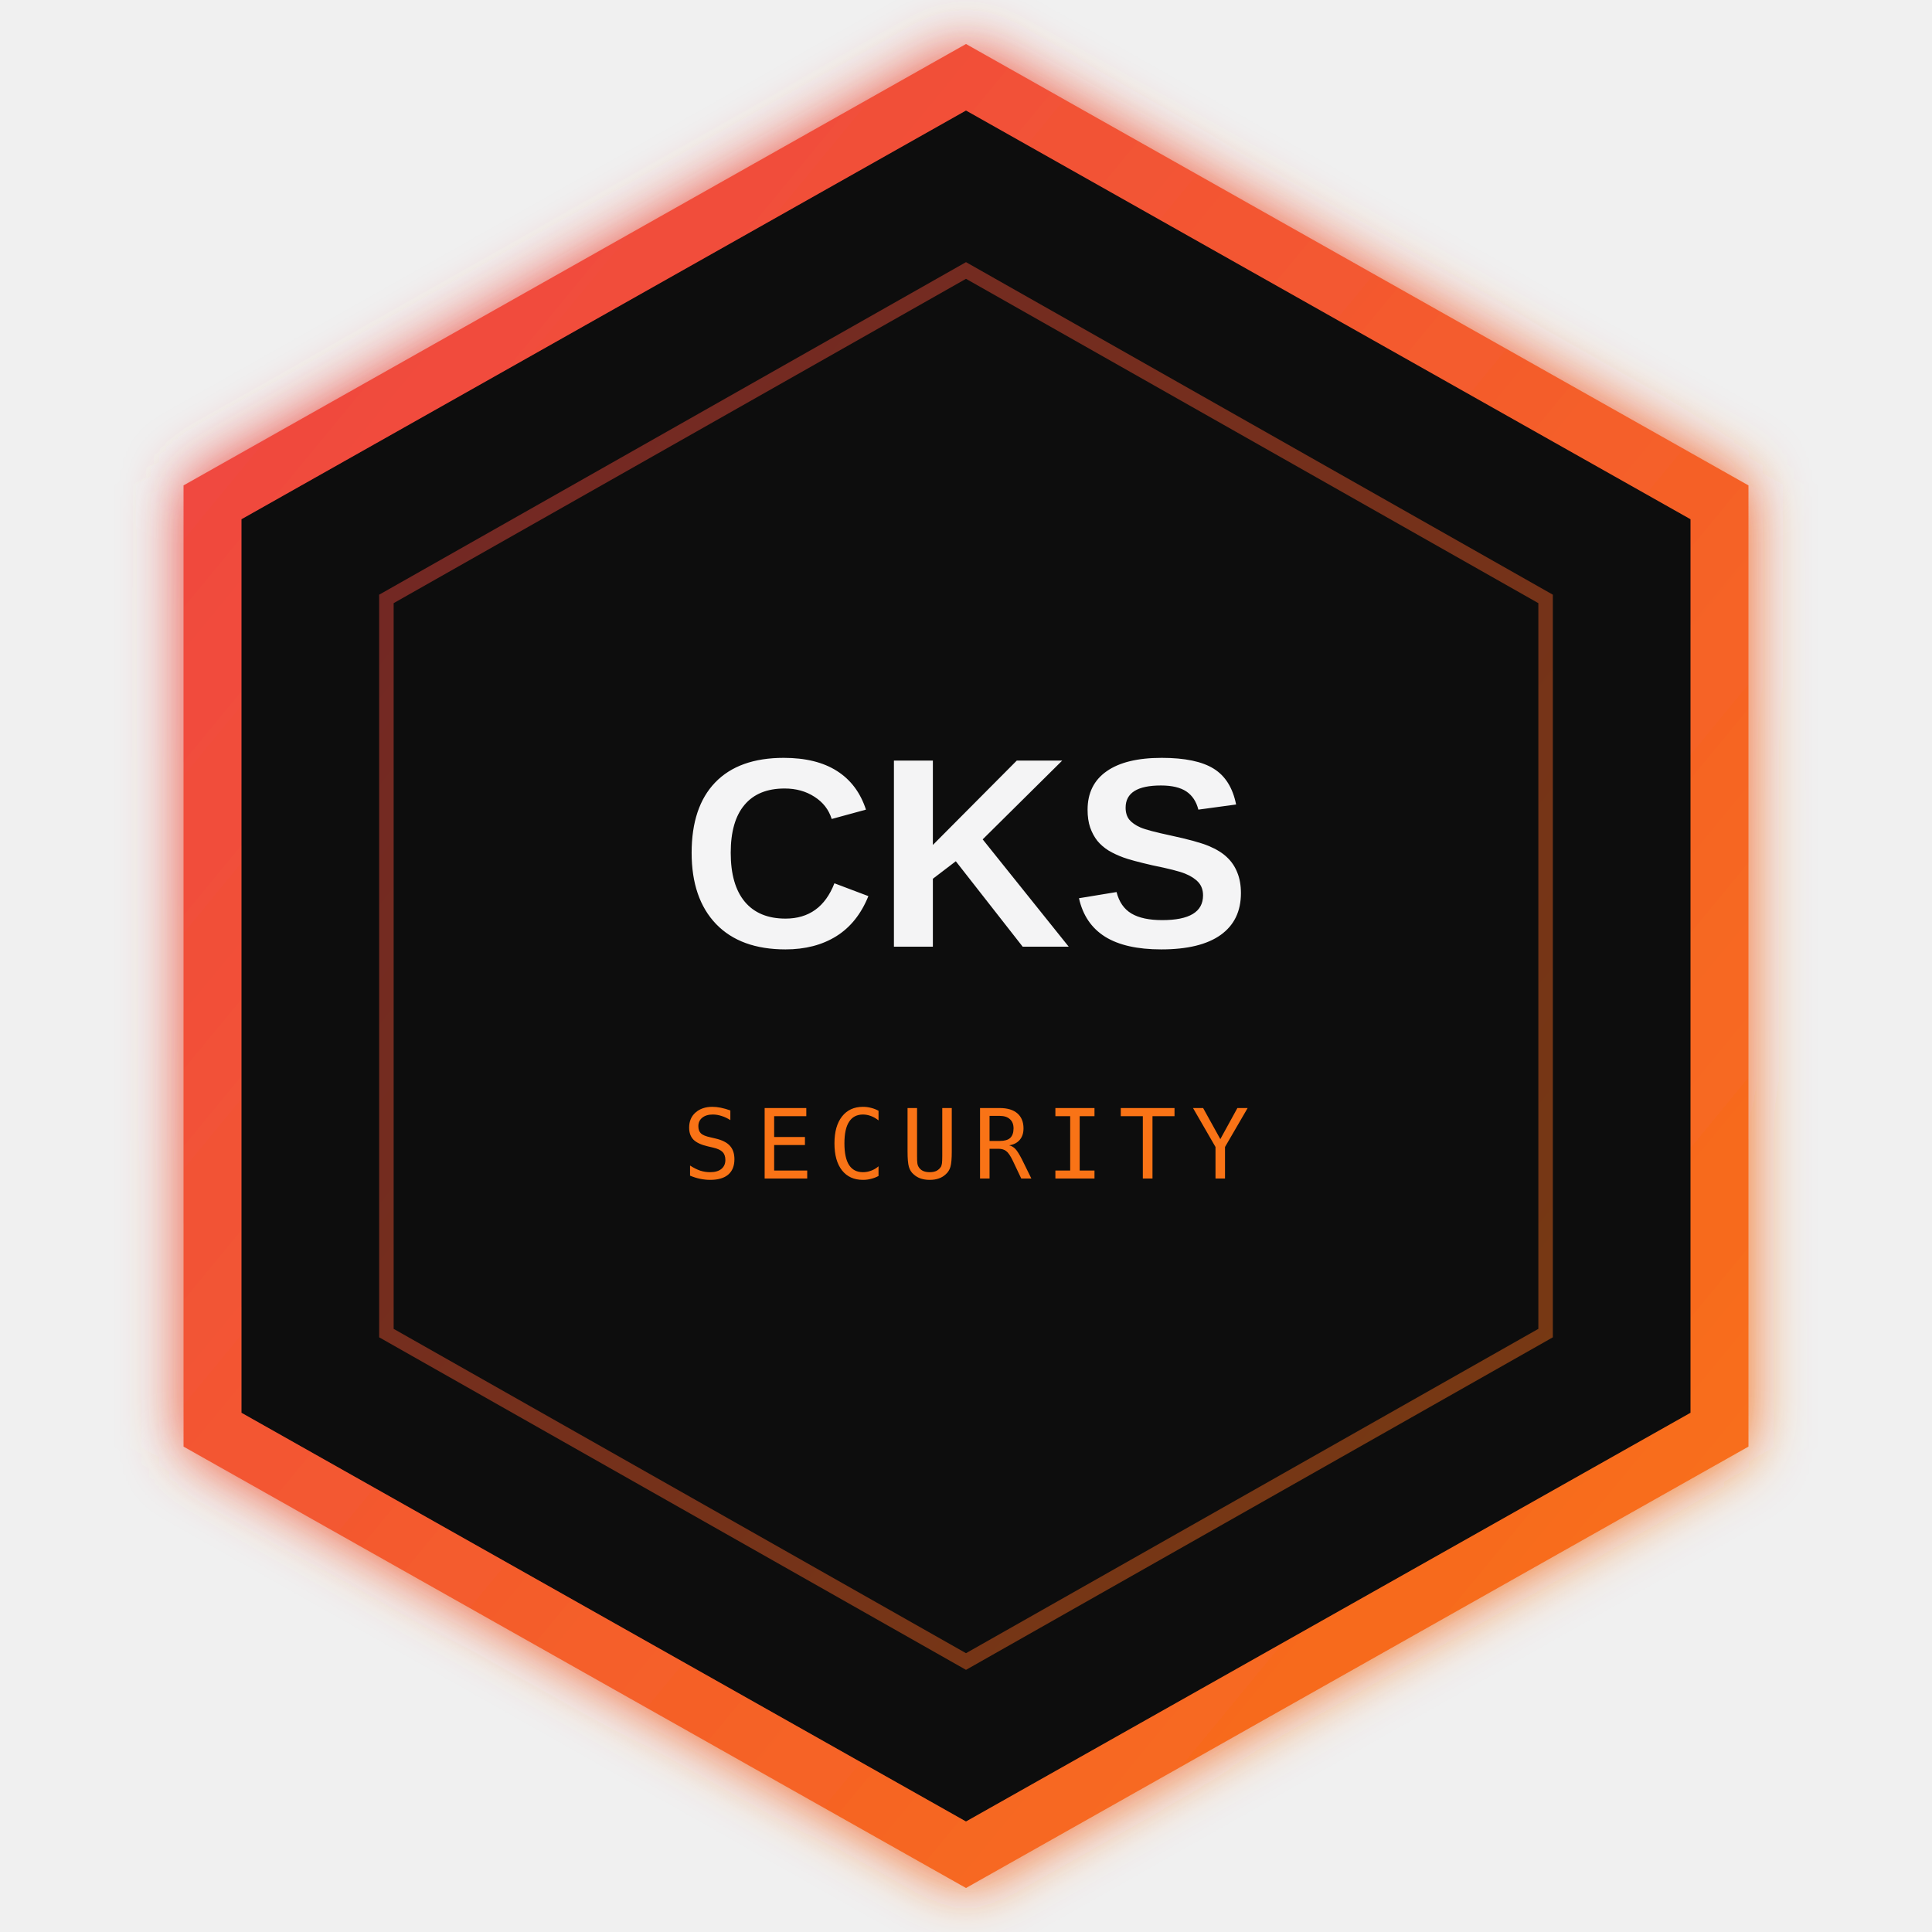
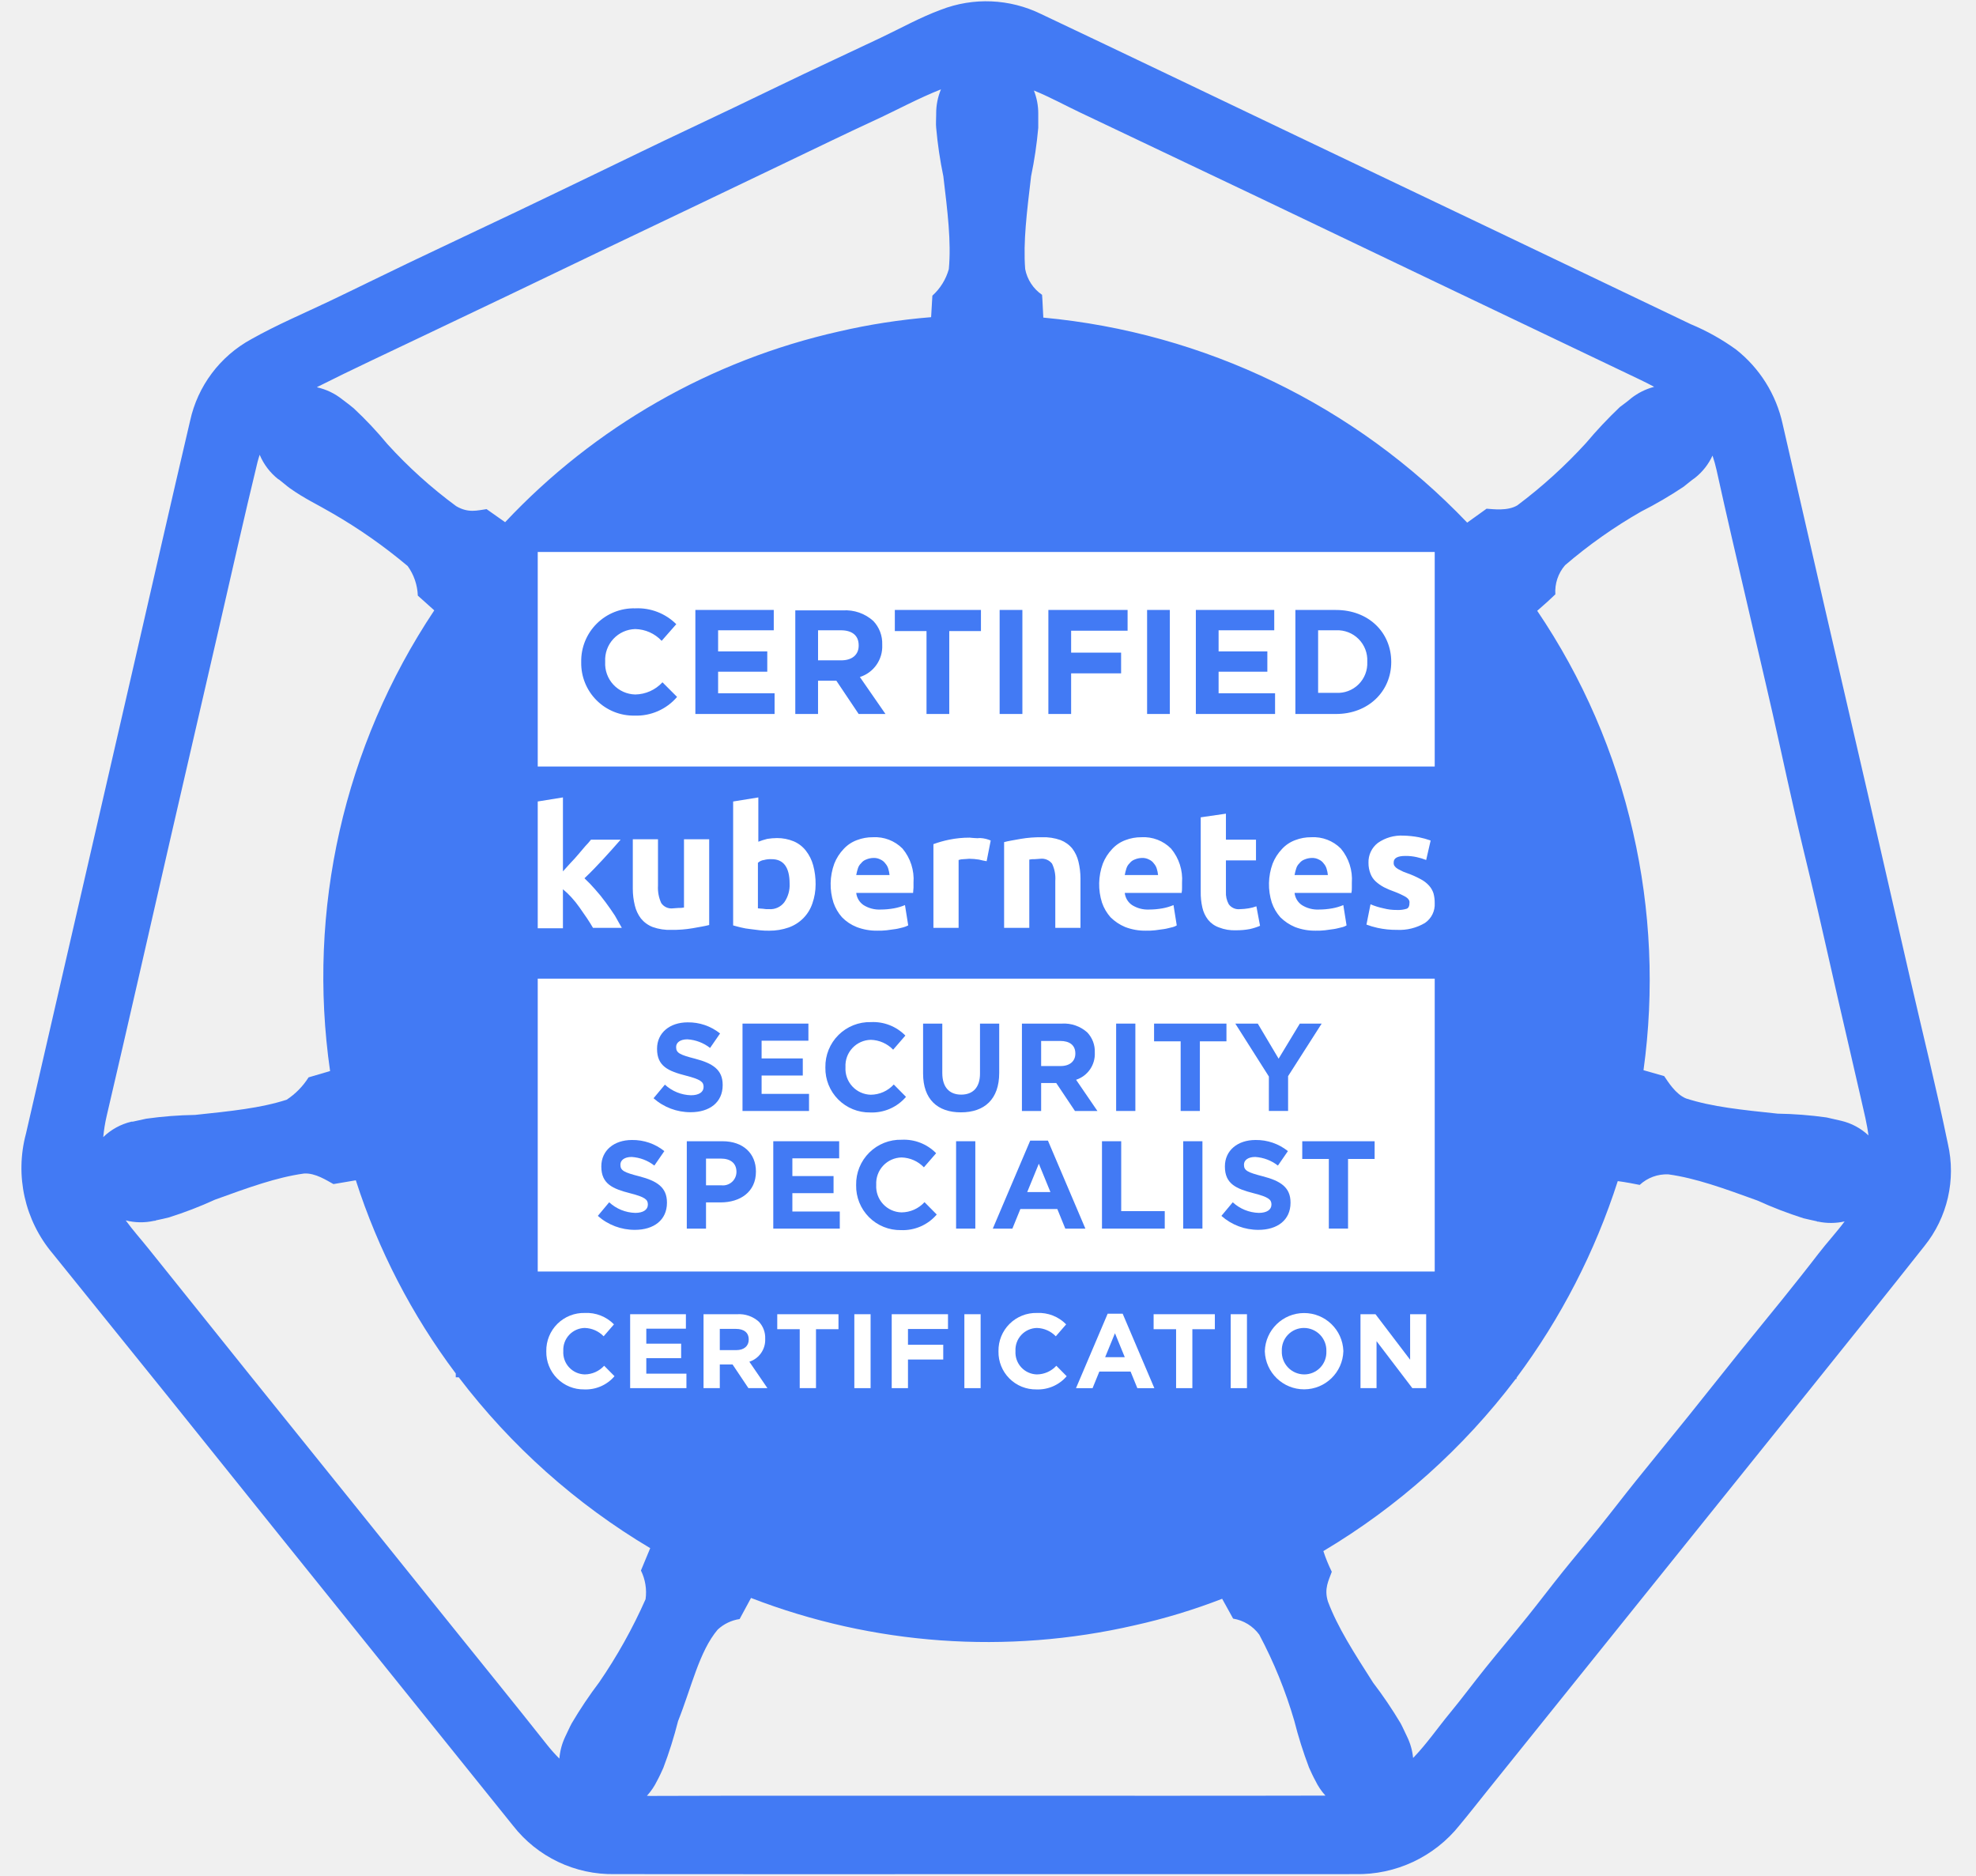
- <svg xmlns="http://www.w3.org/2000/svg" viewBox="0 0 200 200" role="img" aria-label="CKS certification badge">
+ <svg xmlns="http://www.w3.org/2000/svg" id="Layer_1" data-name="Layer 1" viewBox="0 0 242.721 230.325">
  <defs>
-     <linearGradient id="g-cks" x1="0%" y1="0%" x2="100%" y2="100%">
-       <stop offset="0%" stop-color="#ef4444" />
-       <stop offset="100%" stop-color="#f97316" />
-     </linearGradient>
-     <filter id="glow-cks" x="-20%" y="-20%" width="140%" height="140%">
-       <feGaussianBlur stdDeviation="3" result="blur" />
-       <feMerge>
-         <feMergeNode in="blur" />
-         <feMergeNode in="SourceGraphic" />
-       </feMerge>
-     </filter>
+     <style>.cls-1{fill:#427af4;}.cls-2{fill:#fff;}</style>
  </defs>
-   <polygon points="100,8 178,52 178,148 100,192 22,148 22,52" fill="#0a0a0f" stroke="url(#g-cks)" stroke-width="6" filter="url(#glow-cks)" />
-   <polygon points="100,28 160,62 160,138 100,172 40,138 40,62" fill="none" stroke="url(#g-cks)" stroke-width="1.5" opacity="0.45" />
-   <text x="100" y="98" text-anchor="middle" font-family="Outfit, Arial, sans-serif" font-size="28" font-weight="800" fill="#f4f4f5">CKS</text>
-   <text x="100" y="122" text-anchor="middle" font-family="JetBrains Mono, monospace" font-size="10" letter-spacing="1.5" fill="#f97316">SECURITY</text>
+   <path class="cls-1" d="M239.267,140.472c-1.406-6.814-3.092-13.57-4.651-20.353q-2.624-11.419-5.235-22.842-2.593-11.262-5.208-22.518c-1.741-7.561-3.459-15.128-5.204-22.689a15.982,15.982,0,0,0-5.728-9.15,27.626,27.626,0,0,0-5.561-3.109q-24.158-11.561-48.335-23.083c-10.494-5.009-20.976-10.041-31.486-15.017a15.35,15.35,0,0,0-12.276-.518c-2.559.942-4.945,2.278-7.404,3.447-4.161,1.977-8.348,3.899-12.494,5.908q-5.522,2.675-11.071,5.291c-3.899,1.83-7.766,3.727-11.648,5.593-3.145,1.512-6.286,3.032-9.437,4.532-4.406,2.097-8.825,4.167-13.228,6.27-3.254,1.554-6.484,3.159-9.74,4.71-3.244,1.545-6.563,2.946-9.694,4.711A15.06,15.06,0,0,0,23.351,51.681C20.993,61.739,18.704,71.813,16.389,81.88Q9.795,110.554,3.189,139.225a16.288,16.288,0,0,0,3.292,14.734q14.031,17.344,27.978,34.756,14.267,17.739,28.542,35.472a15.463,15.463,0,0,0,12.536,5.972q22.692.022,45.384.005,22.775,0,45.55-.003a15.955,15.955,0,0,0,12.809-6c1.199-1.44,2.352-2.918,3.526-4.379q12.75-15.858,25.5-31.716,6.814-8.475,13.628-16.952c4.825-6.018,9.664-12.026,14.445-18.079A14.748,14.748,0,0,0,239.267,140.472ZM215.125,76.354c1.166,5.037,2.368,10.065,3.473,15.116q.949,4.337,1.933,8.667c.595,2.622,1.241,5.24,1.866,7.858,1.176,4.926,2.265,9.873,3.399,14.81.95,4.139,1.921,8.273,2.864,12.413.32,1.403.672,2.797.852,4.221a7.339,7.339,0,0,0-3.335-1.792c-.518-.104-1.295-.311-1.813-.414a48.422,48.422,0,0,0-6.01-.466c-4.404-.466-8.03-.829-11.242-1.865-1.295-.518-2.228-2.072-2.694-2.746l-2.539-.725a81.195,81.195,0,0,0-1.295-29.272,79.906,79.906,0,0,0-11.761-27.148c.673-.57,1.865-1.658,2.228-2.021a4.957,4.957,0,0,1,1.192-3.575,60.439,60.439,0,0,1,9.325-6.58,50.544,50.544,0,0,0,5.233-3.057c.414-.311.933-.777,1.399-1.088a7.463,7.463,0,0,0,2.156-2.739,17.044,17.044,0,0,1,.494,1.76c.608,2.774,1.24,5.543,1.876,8.31C213.517,69.469,214.328,72.91,215.125,76.354Zm-82.466-62.545Q154.621,24.219,176.535,34.73q12.496,5.964,24.991,11.932.843.403,1.662.845a7.737,7.737,0,0,0-2.813,1.392c-.414.363-.984.777-1.399,1.088a54.402,54.402,0,0,0-4.145,4.404,60.784,60.784,0,0,1-8.445,7.668c-1.192.725-3.005.466-3.782.414L180.222,64.183a82.567,82.567,0,0,0-52.067-25.179c-.052-.829-.104-2.331-.155-2.798a4.966,4.966,0,0,1-2.072-3.16c-.259-3.368.207-6.994.725-11.398a51.409,51.409,0,0,0,.881-5.958V13.929a7.627,7.627,0,0,0-.536-2.813C128.933,11.896,130.773,12.915,132.659,13.81ZM51.847,41.323c3.616-1.729,7.239-3.444,10.855-5.173q5.646-2.7,11.286-5.414,5.498-2.631,11.003-5.249,5.758-2.752,11.513-5.512c3.665-1.752,7.317-3.533,11.005-5.234,2.696-1.244,5.309-2.68,8.072-3.766a7.676,7.676,0,0,0-.587,2.954v.155c0,.518-.052,1.14,0,1.606a51.42,51.42,0,0,0,.881,5.958c.518,4.352.984,8.03.674,11.398a6.863,6.863,0,0,1-2.021,3.264l-.155,2.642a78.138,78.138,0,0,0-11.346,1.762A80.467,80.467,0,0,0,62.047,64.131c-.674-.466-1.917-1.347-2.28-1.606-1.14.155-2.228.518-3.73-.363a57.36,57.36,0,0,1-8.445-7.616,46.577,46.577,0,0,0-4.145-4.404c-.363-.311-.984-.777-1.399-1.088A7.622,7.622,0,0,0,38.921,47.559c.057-.03.109-.065.167-.094C43.303,45.342,47.589,43.359,51.847,41.323ZM20.876,103.236Q23.871,90.206,26.887,77.18c1.574-6.817,3.093-13.647,4.747-20.444.074-.305.174-.591.264-.884a7.52,7.52,0,0,0,2.276,2.995c.052,0,.052.052.104.052.414.311.933.777,1.295,1.036,1.813,1.295,3.419,2.021,5.181,3.057A64.229,64.229,0,0,1,50.079,69.519a6.614,6.614,0,0,1,1.243,3.627L53.343,74.959a81.066,81.066,0,0,0-12.797,56.575l-2.642.777a9.085,9.085,0,0,1-2.694,2.746c-3.212,1.036-6.839,1.399-11.242,1.865a48.436,48.436,0,0,0-6.01.466c-.466.104-1.14.259-1.658.363h-.155a7.427,7.427,0,0,0-3.463,1.895,19.273,19.273,0,0,1,.414-2.567C15.736,125.809,18.283,114.517,20.876,103.236ZM67.235,214.324c-3.98-5.034-8.031-10.011-12.051-15.013q-5.823-7.244-11.646-14.488-6.474-8.045-12.955-16.086-6.185-7.694-12.352-15.403c-.924-1.155-1.92-2.258-2.786-3.457a7.477,7.477,0,0,0,3.496.048h.104a.181.181,0,0,0,.104-.052c.518-.104,1.192-.259,1.606-.363a49.027,49.027,0,0,0,5.647-2.176c4.145-1.502,7.564-2.746,10.932-3.212,1.399-.104,2.849.881,3.627,1.295l2.746-.466A80.648,80.648,0,0,0,55.985,168.68v.466h.363A82.647,82.647,0,0,0,79.869,190.129l-1.14,2.746a6.06,6.06,0,0,1,.57,3.523,63.339,63.339,0,0,1-5.699,10.206,53.002,53.002,0,0,0-3.368,5.025c-.259.466-.57,1.192-.829,1.71a7.674,7.674,0,0,0-.693,2.635A19.543,19.543,0,0,1,67.235,214.324Zm53.928,6.207q-15.488,0-30.976.001-5.176.002-10.352.026c-.127.001-.245-.016-.371-.018a7.563,7.563,0,0,0,1.234-1.812c.259-.466.57-1.14.777-1.606a52.388,52.388,0,0,0,1.813-5.751c1.658-4.145,2.59-8.548,4.87-11.242a5.069,5.069,0,0,1,2.694-1.295l1.399-2.59A80.596,80.596,0,0,0,139.345,199.61a74.131,74.131,0,0,0,10.776-3.264c.414.725,1.14,2.072,1.347,2.435a4.963,4.963,0,0,1,3.212,1.969,55.782,55.782,0,0,1,4.3,10.569,52.387,52.387,0,0,0,1.813,5.751c.207.466.518,1.14.777,1.606a7.641,7.641,0,0,0,1.239,1.843C148.927,220.552,135.045,220.531,121.163,220.531Zm97.8-60.99c-1.673,2.082-3.378,4.137-5.052,6.218-2.182,2.713-4.339,5.446-6.522,8.158-2.151,2.672-4.331,5.32-6.479,7.993-1.506,1.875-2.965,3.787-4.472,5.66-1.469,1.825-2.991,3.607-4.458,5.433-1.486,1.85-2.916,3.745-4.403,5.593-1.685,2.095-3.423,4.148-5.109,6.243-1.468,1.824-2.859,3.711-4.35,5.515-1.497,1.812-2.838,3.77-4.456,5.455-.028.029-.058.053-.085.081a7.594,7.594,0,0,0-.712-2.554c-.259-.518-.57-1.243-.829-1.71a52.061,52.061,0,0,0-3.368-4.974c-2.383-3.73-4.352-6.787-5.544-9.947-.518-1.606.104-2.642.466-3.678a19.271,19.271,0,0,1-1.036-2.539,82.533,82.533,0,0,0,23.625-21.138h.104v-.155a82.791,82.791,0,0,0,12.434-24.143c.829.104,2.228.363,2.694.466a4.858,4.858,0,0,1,3.523-1.295c3.367.466,6.787,1.71,10.932,3.212a51.267,51.267,0,0,0,5.647,2.176c.466.104,1.088.259,1.606.363a.181.181,0,0,1,.104.052h.104a7.641,7.641,0,0,0,3.256-.023c-1.017,1.364-2.186,2.622-3.223,3.971C221.919,155.852,220.443,157.699,218.963,159.541Z" />
+   <rect class="cls-2" x="66.053" y="67.788" width="110.179" height="26.348" />
+   <path class="cls-2" d="M66.053,98.429v15.569h3.094v-4.79a9.661,9.661,0,0,1,1.048.998,12.144,12.144,0,0,1,.998,1.248c.299.449.599.848.898,1.297s.549.848.749,1.198h3.543c-.249-.449-.549-.948-.848-1.497-.349-.549-.749-1.098-1.148-1.647a20.114,20.114,0,0,0-1.297-1.597,16.845,16.845,0,0,0-1.297-1.347c.848-.798,1.597-1.597,2.295-2.345s1.397-1.547,2.146-2.395h-3.643a8.841,8.841,0,0,1-.699.798c-.249.299-.549.649-.848.998s-.599.699-.948,1.048c-.299.349-.649.699-.948,1.048V97.93l-3.094.499ZM77.73,103.12v6.038a8.505,8.505,0,0,0,.25,2.046,4.288,4.288,0,0,0,.749,1.597,3.508,3.508,0,0,0,1.447,1.048,6.173,6.173,0,0,0,2.295.349,14.408,14.408,0,0,0,2.595-.2c.798-.15,1.497-.249,2.046-.399V103.07H84.017v8.383a2.636,2.636,0,0,1-.649.05c-.249,0-.499.05-.699.05a1.51,1.51,0,0,1-1.447-.649,4.529,4.529,0,0,1-.399-2.146v-5.689H77.73ZM90.055,98.429v15.22c.299.1.599.15.948.249a7.844,7.844,0,0,0,1.148.2l1.198.15a9.222,9.222,0,0,0,1.148.05,7.083,7.083,0,0,0,2.395-.399,4.827,4.827,0,0,0,1.796-1.148,4.719,4.719,0,0,0,1.098-1.796,7.003,7.003,0,0,0,.399-2.345,8.616,8.616,0,0,0-.299-2.345,5.066,5.066,0,0,0-.898-1.796,3.773,3.773,0,0,0-1.497-1.148,5.339,5.339,0,0,0-2.046-.399,8.281,8.281,0,0,0-1.198.1,9.312,9.312,0,0,0-1.098.349v-5.439l-3.094.499Zm3.792,7.186a3.071,3.071,0,0,1,.948-.1c1.447,0,2.196.998,2.196,2.994a3.681,3.681,0,0,1-.649,2.295,2.157,2.157,0,0,1-1.896.848,3.304,3.304,0,0,1-.749-.05c-.249,0-.449-.05-.599-.05V105.964a1.311,1.311,0,0,1,.749-.349Zm18.363,3.393v-.599a5.878,5.878,0,0,0-1.347-4.192,4.739,4.739,0,0,0-3.643-1.397,5.351,5.351,0,0,0-1.946.349,4.161,4.161,0,0,0-1.647,1.098,5.544,5.544,0,0,0-1.148,1.796,7.415,7.415,0,0,0-.1,4.79,5.329,5.329,0,0,0,1.048,1.796,5.155,5.155,0,0,0,1.796,1.198,6.805,6.805,0,0,0,2.545.449,8.832,8.832,0,0,0,1.148-.05c.399-.05.749-.1,1.098-.15s.649-.15.898-.2a2.939,2.939,0,0,0,.649-.249l-.399-2.495a6.259,6.259,0,0,1-1.347.399,9.188,9.188,0,0,1-1.647.15,3.61,3.61,0,0,1-2.096-.549,2.075,2.075,0,0,1-.898-1.497h6.986c0-.249.05-.449.05-.649ZM105.175,107.461a6.208,6.208,0,0,1,.2-.798,1.433,1.433,0,0,1,.399-.649,1.362,1.362,0,0,1,.599-.449,2.383,2.383,0,0,1,.898-.2,1.709,1.709,0,0,1,.898.2,1.467,1.467,0,0,1,.599.499,1.643,1.643,0,0,1,.349.649,3.98,3.98,0,0,1,.15.749Zm14.521-4.541c-.249,0-.449-.05-.599-.05a12.409,12.409,0,0,0-2.495.249,13.295,13.295,0,0,0-1.946.549v10.279h3.094V105.615a1.861,1.861,0,0,1,.599-.1c.249,0,.499-.05.699-.05a8.279,8.279,0,0,1,1.198.1c.349.1.699.15.948.2l.499-2.545a4.161,4.161,0,0,0-.599-.2,3.37,3.37,0,0,0-.699-.1A3.259,3.259,0,0,1,119.696,102.92Zm13.024,11.078V107.861a8.835,8.835,0,0,0-.249-2.046,4.288,4.288,0,0,0-.749-1.597,3.508,3.508,0,0,0-1.447-1.048,6.173,6.173,0,0,0-2.295-.349,14.409,14.409,0,0,0-2.595.2c-.798.15-1.497.249-2.046.399V113.948h3.094v-8.383a2.636,2.636,0,0,1,.649-.05c.249,0,.499-.05.699-.05a1.593,1.593,0,0,1,1.447.599,4.166,4.166,0,0,1,.399,2.096v5.788h3.094Zm12.475-4.99v-.599a5.878,5.878,0,0,0-1.347-4.192,4.739,4.739,0,0,0-3.643-1.397,5.351,5.351,0,0,0-1.946.349,4.161,4.161,0,0,0-1.647,1.098,5.544,5.544,0,0,0-1.148,1.796,7.415,7.415,0,0,0-.1,4.79,5.329,5.329,0,0,0,1.048,1.796,5.663,5.663,0,0,0,1.796,1.198,6.805,6.805,0,0,0,2.545.449,8.833,8.833,0,0,0,1.148-.05c.399-.05.749-.1,1.098-.15s.649-.15.898-.2a1.957,1.957,0,0,0,.649-.249l-.399-2.495a6.259,6.259,0,0,1-1.347.399,9.189,9.189,0,0,1-1.647.15,3.61,3.61,0,0,1-2.096-.549,2.075,2.075,0,0,1-.898-1.497h6.986A3.069,3.069,0,0,0,145.195,109.008Zm-7.036-1.547a6.208,6.208,0,0,1,.2-.798,1.433,1.433,0,0,1,.399-.649,1.362,1.362,0,0,1,.599-.449,2.383,2.383,0,0,1,.898-.2,1.709,1.709,0,0,1,.898.2,1.467,1.467,0,0,1,.599.499,1.643,1.643,0,0,1,.349.649,3.976,3.976,0,0,1,.15.749H138.159Zm9.331-7.086v9.132a8.04,8.04,0,0,0,.2,1.946,3.769,3.769,0,0,0,.699,1.497,3.002,3.002,0,0,0,1.347.948,5.111,5.111,0,0,0,2.096.349,8.578,8.578,0,0,0,1.697-.15,7.336,7.336,0,0,0,1.248-.399l-.449-2.395a5.264,5.264,0,0,1-.948.249,7.445,7.445,0,0,1-1.048.1,1.499,1.499,0,0,1-1.397-.599,2.845,2.845,0,0,1-.349-1.547v-3.842h3.693V103.12h-3.693v-3.194l-3.094.449Zm18.563,8.633v-.599a5.878,5.878,0,0,0-1.347-4.192,4.739,4.739,0,0,0-3.643-1.397,5.351,5.351,0,0,0-1.946.349,4.161,4.161,0,0,0-1.647,1.098,5.544,5.544,0,0,0-1.148,1.796,7.415,7.415,0,0,0-.1,4.79,5.329,5.329,0,0,0,1.048,1.796,5.663,5.663,0,0,0,1.796,1.198,6.805,6.805,0,0,0,2.545.449,8.833,8.833,0,0,0,1.148-.05c.399-.05.749-.1,1.098-.15s.649-.15.898-.2a1.957,1.957,0,0,0,.649-.249l-.399-2.495a6.259,6.259,0,0,1-1.347.399,9.189,9.189,0,0,1-1.647.15,3.61,3.61,0,0,1-2.096-.549,2.075,2.075,0,0,1-.898-1.497h6.986a3.069,3.069,0,0,0,.05-.649Zm-7.036-1.547a6.208,6.208,0,0,1,.2-.798,1.433,1.433,0,0,1,.399-.649,1.362,1.362,0,0,1,.599-.449,2.383,2.383,0,0,1,.898-.2,1.709,1.709,0,0,1,.898.2,1.467,1.467,0,0,1,.599.499,1.643,1.643,0,0,1,.349.649,3.977,3.977,0,0,1,.15.749h-4.092Zm13.772,4.142a3.481,3.481,0,0,1-1.198.15,6.199,6.199,0,0,1-1.647-.2,8.491,8.491,0,0,1-1.597-.499l-.499,2.495a9.602,9.602,0,0,0,1.347.399,10.696,10.696,0,0,0,2.395.249,6.155,6.155,0,0,0,3.443-.848,2.754,2.754,0,0,0,1.198-2.445,4.367,4.367,0,0,0-.15-1.198,2.616,2.616,0,0,0-.549-.948,3.612,3.612,0,0,0-1.048-.798,11.304,11.304,0,0,0-1.697-.749,4.172,4.172,0,0,1-.798-.349,2.182,2.182,0,0,1-.499-.299,1.323,1.323,0,0,1-.249-.299.74.74,0,0,1-.05-.349c0-.549.499-.798,1.447-.798a5.998,5.998,0,0,1,1.397.15,7.713,7.713,0,0,1,1.148.349l.549-2.395a11.171,11.171,0,0,0-1.447-.399,11.617,11.617,0,0,0-1.896-.2,5.008,5.008,0,0,0-3.144.898,2.962,2.962,0,0,0-1.148,2.445,3.605,3.605,0,0,0,.249,1.347,2.479,2.479,0,0,0,.649.948,5.055,5.055,0,0,0,.998.699,10.126,10.126,0,0,0,1.297.549,9.603,9.603,0,0,1,1.397.649c.299.2.449.399.449.649,0,.449-.1.699-.349.798Z" />
+   <path class="cls-1" d="M77.93,87.884a6.57,6.57,0,0,0,5.239-2.295l-1.796-1.796a4.646,4.646,0,0,1-3.343,1.497,3.787,3.787,0,0,1-3.693-3.992V81.247a3.789,3.789,0,0,1,3.693-3.992,4.548,4.548,0,0,1,3.244,1.447l1.796-2.046a6.702,6.702,0,0,0-5.04-1.946,6.468,6.468,0,0,0-6.637,6.587v.05a6.434,6.434,0,0,0,6.537,6.537Zm17.216-2.744H88.209V82.495h6.038v-2.495H88.209v-2.595h6.836v-2.495H85.415V87.684h9.731Zm5.339-1.547h2.245l2.744,4.092h3.293l-3.144-4.541a3.935,3.935,0,0,0,2.745-3.942v-.05a3.993,3.993,0,0,0-1.098-2.894,5.082,5.082,0,0,0-3.743-1.297H97.69V87.684h2.794V83.592Zm0-6.188h2.794c1.347,0,2.196.599,2.196,1.846v.05c0,1.098-.798,1.796-2.146,1.796h-2.844V77.405Zm13.323,10.279h2.794V77.505h3.892v-2.595H109.916v2.595h3.892Zm8.982-12.774h2.794V87.684h-2.794Zm8.782,7.784h6.138V80.149h-6.138v-2.695h6.936V74.91h-9.731V87.684h2.794Zm9.331-7.784h2.794V87.684h-2.794ZM156.622,85.139h-6.936V82.495h5.988v-2.495h-5.988v-2.595h6.836v-2.495H146.892V87.684H156.622Zm14.271-3.842c0-3.643-2.794-6.387-6.786-6.387h-4.99V87.684h4.99C168.099,87.684,170.893,84.89,170.893,81.297Zm-8.982-3.892h2.196a3.667,3.667,0,0,1,3.842,3.842v.05a3.628,3.628,0,0,1-3.842,3.792h-2.196V77.405Z" />
+   <rect class="cls-2" x="66.053" y="120.188" width="110.179" height="35.967" />
+   <path class="cls-1" d="M80.278,134.875l1.395-1.67a4.92,4.92,0,0,0,3.204,1.303c.965,0,1.548-.383,1.548-1.012v-.031c0-.598-.368-.904-2.161-1.364-2.161-.552-3.556-1.15-3.556-3.28v-.031c0-1.947,1.563-3.235,3.756-3.235a6.211,6.211,0,0,1,3.985,1.364l-1.227,1.778a5.035,5.035,0,0,0-2.79-1.058c-.904,0-1.38.414-1.38.935v.031c0,.705.46.935,2.315,1.41,2.177.567,3.403,1.349,3.403,3.219v.031c0,2.131-1.624,3.326-3.939,3.326A6.826,6.826,0,0,1,80.278,134.875Z" />
+   <path class="cls-1" d="M91.206,125.708h8.094v2.1H93.551v2.177h5.059v2.1h-5.059v2.254h5.825v2.1h-8.17Z" />
+   <path class="cls-1" d="M101.385,131.104v-.031a5.453,5.453,0,0,1,5.595-5.549,5.536,5.536,0,0,1,4.231,1.655l-1.502,1.732a3.959,3.959,0,0,0-2.744-1.211,3.179,3.179,0,0,0-3.111,3.341v.031a3.187,3.187,0,0,0,3.111,3.372,3.87,3.87,0,0,0,2.82-1.257l1.503,1.518a5.487,5.487,0,0,1-4.4,1.916A5.416,5.416,0,0,1,101.385,131.104Z" />
+   <path class="cls-1" d="M113.387,131.84V125.708h2.36v6.07c0,1.748.874,2.652,2.315,2.652s2.315-.874,2.315-2.575V125.708h2.361V131.763c0,3.25-1.825,4.844-4.706,4.844C115.15,136.607,113.387,134.997,113.387,131.84Z" />
+   <path class="cls-1" d="M125.528,125.708h4.905a4.277,4.277,0,0,1,3.127,1.089,3.369,3.369,0,0,1,.919,2.453v.031a3.333,3.333,0,0,1-2.299,3.326l2.621,3.832h-2.76l-2.299-3.434H127.888v3.434h-2.361Zm4.752,5.212c1.149,0,1.809-.613,1.809-1.518v-.031c0-1.012-.705-1.533-1.855-1.533H127.888v3.081Z" />
+   <path class="cls-1" d="M137.101,125.708h2.361v10.73h-2.361Z" />
+   <path class="cls-1" d="M145.025,127.885h-3.265v-2.177h8.89v2.177H147.386v8.553h-2.361Z" />
+   <path class="cls-1" d="M155.862,132.207l-4.123-6.499h2.759l2.56,4.307,2.605-4.307h2.683l-4.124,6.453v4.277h-2.361Z" />
+   <path class="cls-1" d="M73.433,149.322l1.395-1.67a4.92,4.92,0,0,0,3.204,1.303c.965,0,1.548-.383,1.548-1.012V147.912c0-.598-.368-.904-2.161-1.364-2.161-.552-3.556-1.15-3.556-3.28v-.031c0-1.947,1.563-3.235,3.756-3.235a6.211,6.211,0,0,1,3.985,1.364l-1.227,1.778a5.035,5.035,0,0,0-2.79-1.058c-.904,0-1.38.414-1.38.935v.031c0,.705.46.935,2.315,1.41,2.177.567,3.403,1.349,3.403,3.219v.031c0,2.131-1.624,3.326-3.939,3.326A6.826,6.826,0,0,1,73.433,149.322Z" />
+   <path class="cls-1" d="M84.362,140.155h4.384c2.559,0,4.108,1.518,4.108,3.71v.031c0,2.483-1.931,3.771-4.338,3.771H86.723v3.219H84.362Zm4.231,5.411a1.661,1.661,0,0,0,1.87-1.625v-.031c0-1.058-.736-1.625-1.916-1.625h-1.824v3.28Z" />
+   <path class="cls-1" d="M94.985,140.155h8.094v2.1h-5.749v2.177h5.059v2.1h-5.059v2.254h5.825v2.1h-8.17Z" />
+   <path class="cls-1" d="M105.163,145.551v-.031a5.453,5.453,0,0,1,5.595-5.549,5.536,5.536,0,0,1,4.231,1.655l-1.502,1.732a3.959,3.959,0,0,0-2.744-1.211A3.179,3.179,0,0,0,107.631,145.49v.031a3.187,3.187,0,0,0,3.111,3.372,3.87,3.87,0,0,0,2.82-1.257l1.503,1.518a5.487,5.487,0,0,1-4.4,1.916A5.416,5.416,0,0,1,105.163,145.551Z" />
+   <path class="cls-1" d="M117.441,140.155h2.361v10.73h-2.361Z" />
+   <path class="cls-1" d="M126.546,140.079h2.177l4.599,10.807h-2.467l-.981-2.407h-4.537l-.981,2.407h-2.407Zm2.483,6.316-1.425-3.48-1.426,3.48Z" />
+   <path class="cls-1" d="M135.361,140.155h2.361v8.584h5.349v2.146h-7.71Z" />
+   <path class="cls-1" d="M145.339,140.155h2.361v10.73h-2.361Z" />
+   <path class="cls-1" d="M150.03,149.322l1.395-1.67a4.92,4.92,0,0,0,3.204,1.303c.965,0,1.548-.383,1.548-1.012V147.912c0-.598-.368-.904-2.161-1.364-2.161-.552-3.556-1.15-3.556-3.28v-.031c0-1.947,1.563-3.235,3.756-3.235A6.211,6.211,0,0,1,158.2,141.366l-1.227,1.778a5.034,5.034,0,0,0-2.79-1.058c-.904,0-1.38.414-1.38.935v.031c0,.705.46.935,2.315,1.41,2.177.567,3.403,1.349,3.403,3.219v.031c0,2.131-1.624,3.326-3.939,3.326A6.826,6.826,0,0,1,150.03,149.322Z" />
+   <path class="cls-1" d="M163.227,142.332h-3.265v-2.177h8.89v2.177h-3.265v8.553h-2.361Z" />
+   <path class="cls-2" d="M67.104,165.964v-.025a4.614,4.614,0,0,1,4.734-4.695,4.682,4.682,0,0,1,3.579,1.4L74.147,164.109a3.352,3.352,0,0,0-2.322-1.024,2.69,2.69,0,0,0-2.633,2.827v.026a2.697,2.697,0,0,0,2.633,2.853,3.276,3.276,0,0,0,2.387-1.063l1.271,1.284a4.641,4.641,0,0,1-3.723,1.621A4.582,4.582,0,0,1,67.104,165.964Z" />
+   <path class="cls-2" d="M77.404,161.398h6.848v1.777H79.388v1.842h4.279v1.776h-4.279v1.906h4.929v1.777H77.404Z" />
+   <path class="cls-2" d="M86.418,161.398h4.15a3.617,3.617,0,0,1,2.646.921,2.851,2.851,0,0,1,.778,2.075v.026a2.821,2.821,0,0,1-1.945,2.814l2.218,3.242h-2.335l-1.945-2.905H88.416v2.905H86.418Zm4.021,4.41c.973,0,1.53-.519,1.53-1.284v-.026c0-.855-.597-1.297-1.569-1.297H88.416v2.607Z" />
+   <path class="cls-2" d="M98.235,163.24H95.473v-1.842h7.522v1.842h-2.763v7.237h-1.998Z" />
+   <path class="cls-2" d="M104.942,161.398H106.939v9.079h-1.997Z" />
+   <path class="cls-2" d="M109.534,161.398h6.913v1.815h-4.916v1.933h4.332v1.816h-4.332v3.515h-1.997Z" />
+   <path class="cls-2" d="M118.458,161.398h1.997v9.079h-1.997Z" />
+   <path class="cls-2" d="M122.648,165.964v-.025a4.614,4.614,0,0,1,4.734-4.695,4.682,4.682,0,0,1,3.579,1.4l-1.271,1.466a3.352,3.352,0,0,0-2.322-1.024,2.69,2.69,0,0,0-2.633,2.827v.026a2.697,2.697,0,0,0,2.633,2.853,3.276,3.276,0,0,0,2.387-1.063l1.271,1.284a4.641,4.641,0,0,1-3.723,1.621A4.582,4.582,0,0,1,122.648,165.964Z" />
+   <path class="cls-2" d="M136.06,161.334h1.842l3.891,9.144h-2.088l-.83-2.036h-3.839l-.83,2.036h-2.036Zm2.102,5.344-1.206-2.944-1.207,2.944Z" />
+   <path class="cls-2" d="M144.465,163.24H141.704v-1.842h7.522v1.842h-2.763v7.237h-1.998Z" />
+   <path class="cls-2" d="M151.173,161.398h1.997v9.079h-1.997Z" />
+   <path class="cls-2" d="M155.363,165.964v-.025a4.827,4.827,0,0,1,9.649-.026v.026a4.827,4.827,0,0,1-9.649.025Zm7.562,0v-.025a2.759,2.759,0,0,0-2.75-2.854,2.715,2.715,0,0,0-2.724,2.827v.026a2.758,2.758,0,0,0,2.75,2.853A2.715,2.715,0,0,0,162.924,165.964Z" />
+   <path class="cls-2" d="M167.115,161.398h1.842l4.254,5.59v-5.59h1.972v9.079h-1.699l-4.397-5.771v5.771h-1.971Z" />
</svg>
